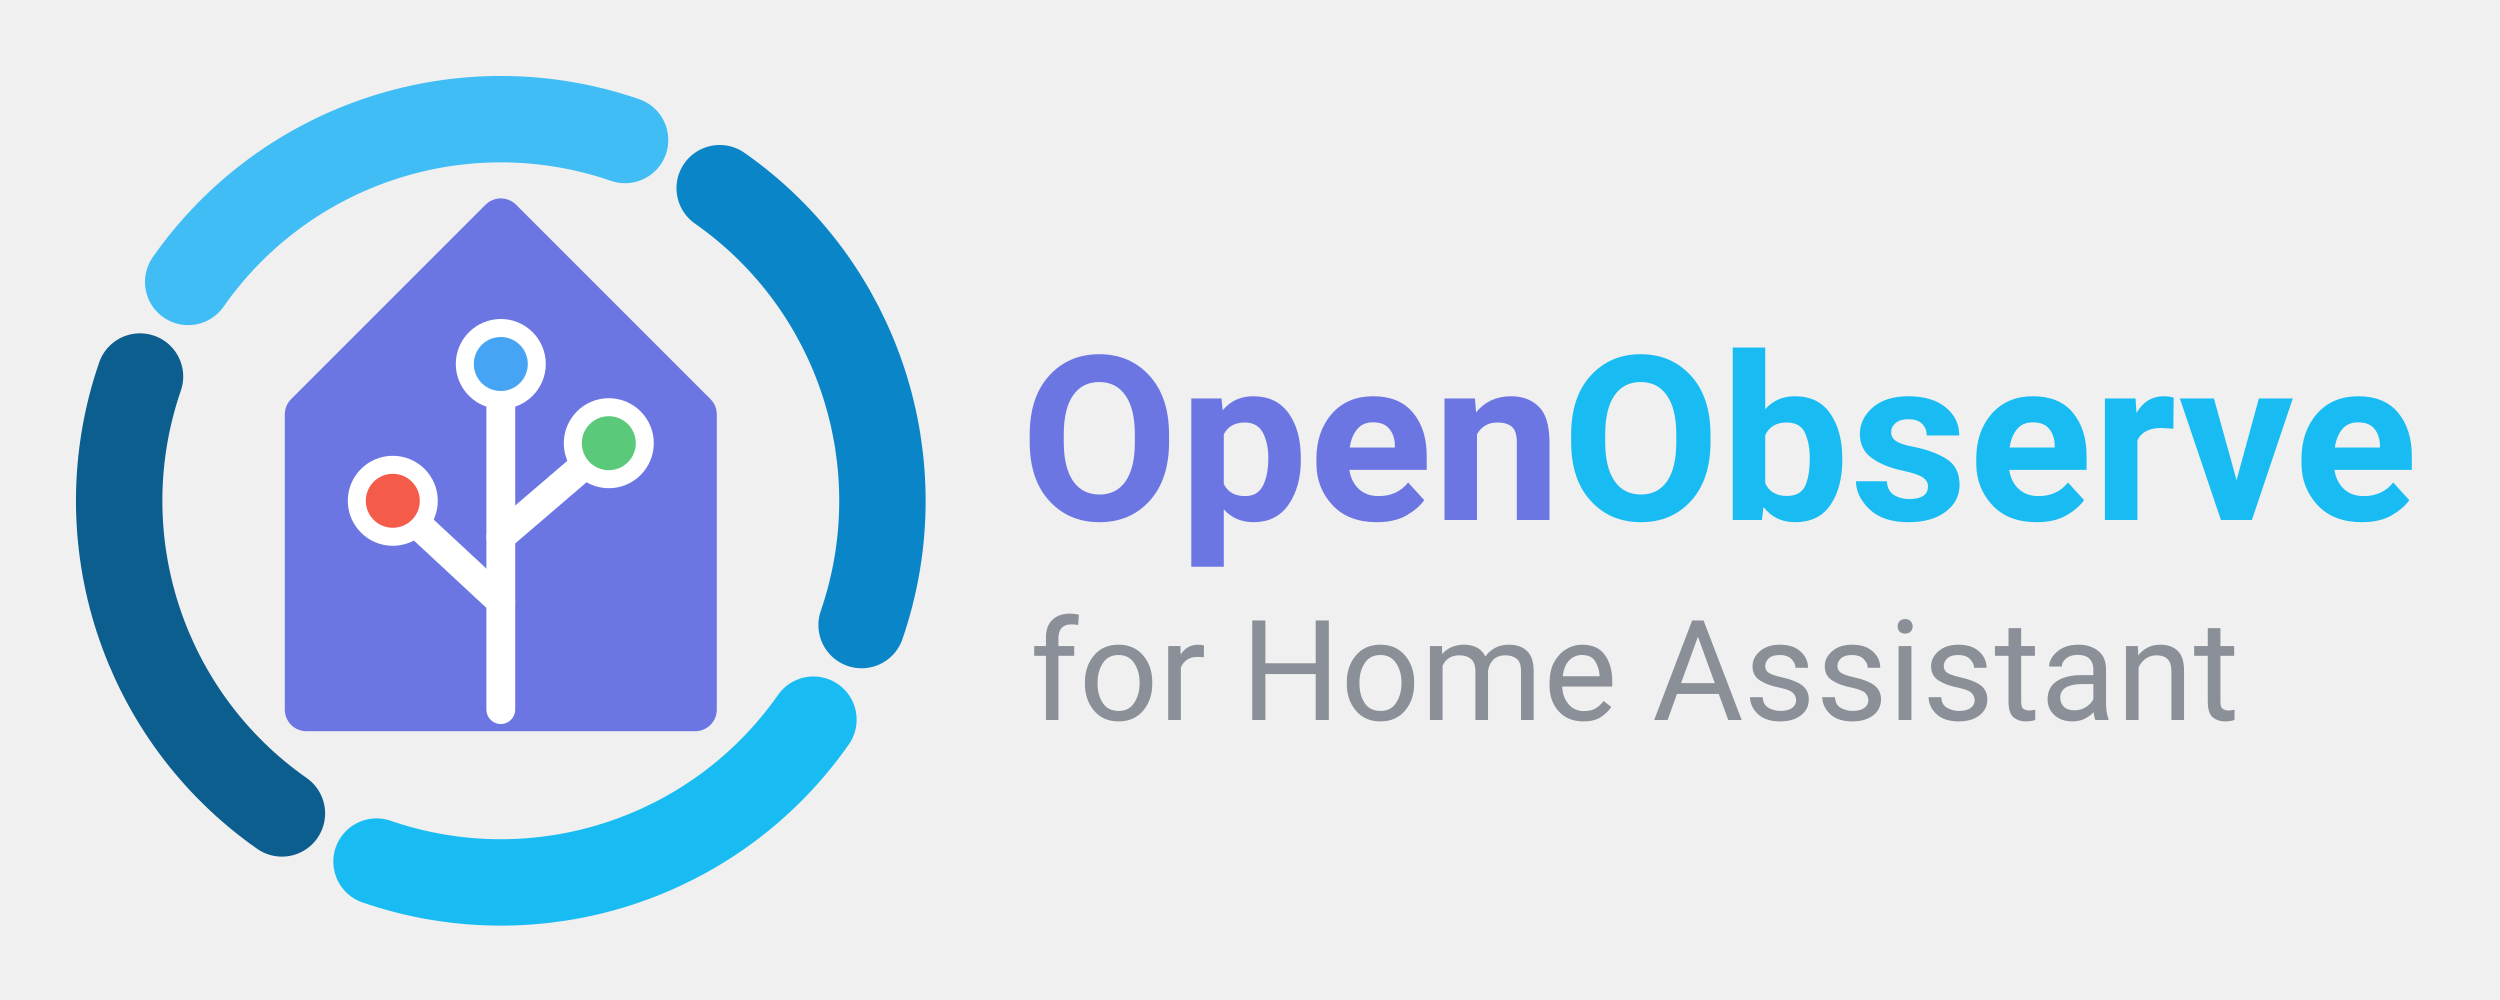
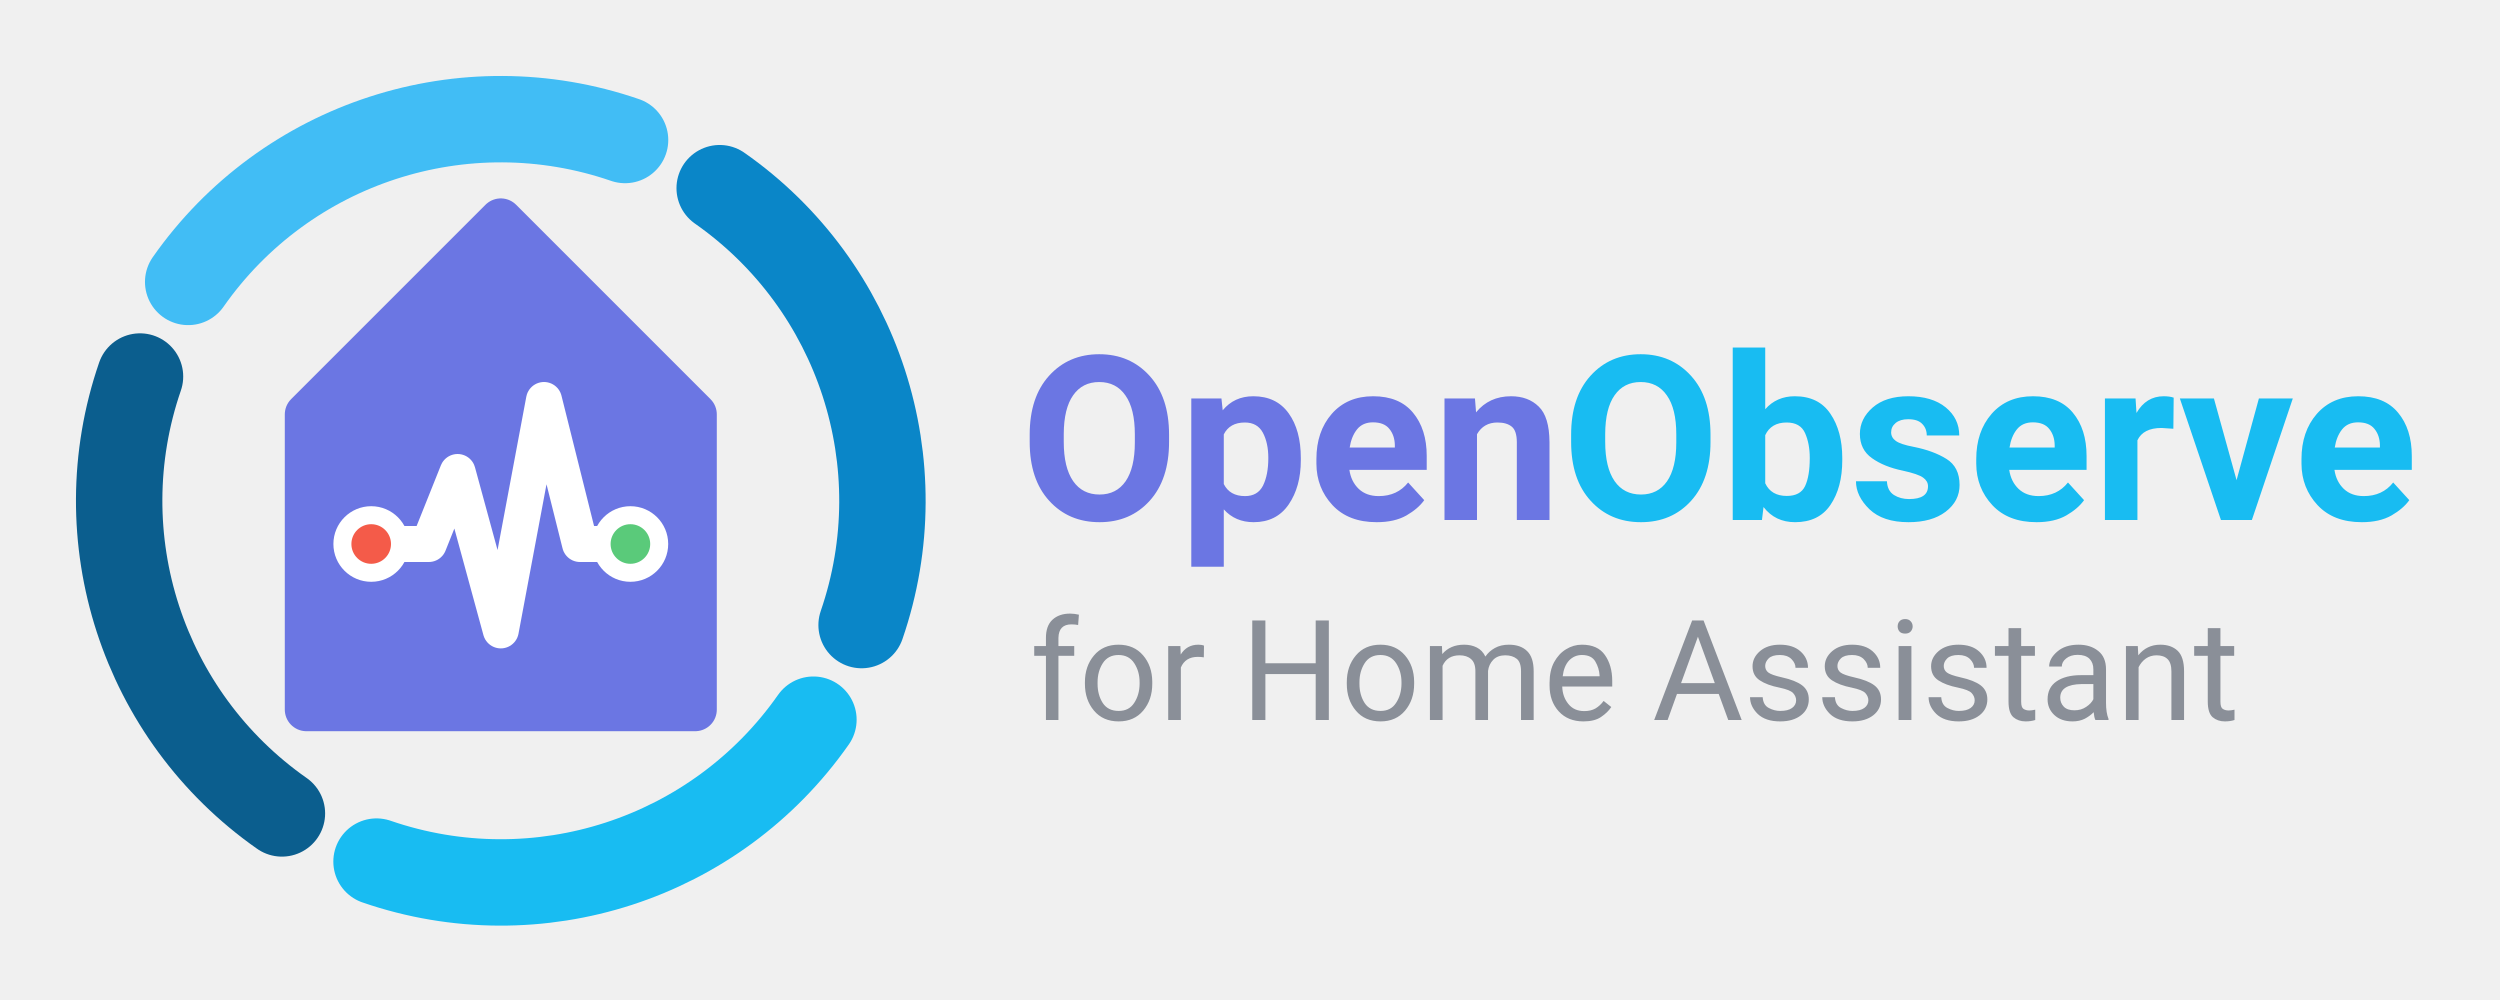
<svg xmlns="http://www.w3.org/2000/svg" width="250" height="100" viewBox="0 0 250 100">
  <g transform="translate(4 4) scale(0.72)">
    <g fill="none" stroke-width="12" stroke-linecap="round">
      <path d="M20.58 33.60A53 53 0 0 1 81.26 13.89" stroke="#41BDF5" />
      <path d="M94.40 20.58A53 53 0 0 1 114.11 81.26" stroke="#0A86C8" />
      <path d="M107.42 94.40A53 53 0 0 1 46.74 114.11" stroke="#18BCF2" />
      <path d="M33.60 107.42A53 53 0 0 1 13.89 46.74" stroke="#0B5E8E" />
    </g>
    <path d="M64 25L91 52V93H37V52Z" fill="#6B76E3" stroke="#6B76E3" stroke-width="6" stroke-linejoin="round" />
-     <g stroke="#FFFFFF" stroke-width="4" stroke-linecap="round" fill="none">
-       <path d="M64 93V47" />
-       <path d="M64 78L50 65" />
-       <path d="M64 69L78 57" />
-     </g>
+     <path d="M47 70H54L58 60L64 82L70 50L75 70H81" fill="none" stroke="#FFFFFF" stroke-width="5" stroke-linecap="round" stroke-linejoin="round" />
    <g stroke="#FFFFFF" stroke-width="2.5">
-       <circle cx="64" cy="45" r="5" fill="#45A4F3" />
-       <circle cx="49" cy="64" r="5" fill="#F45B49" />
-       <circle cx="79" cy="56" r="5" fill="#5ACA7A" />
+       <circle cx="46" cy="70" r="4" fill="#F45B49" />
+       <circle cx="82" cy="70" r="4" fill="#5ACA7A" />
    </g>
  </g>
  <text x="102" y="52" font-family="Segoe UI, Roboto, Helvetica, Arial, sans-serif" font-size="23" font-weight="600" fill="#6B76E3">Open<tspan fill="#18BCF2">Observe</tspan>
  </text>
  <text x="103" y="72" font-family="Segoe UI, Roboto, Helvetica, Arial, sans-serif" font-size="14" fill="#8A8F98">for Home Assistant</text>
</svg>
